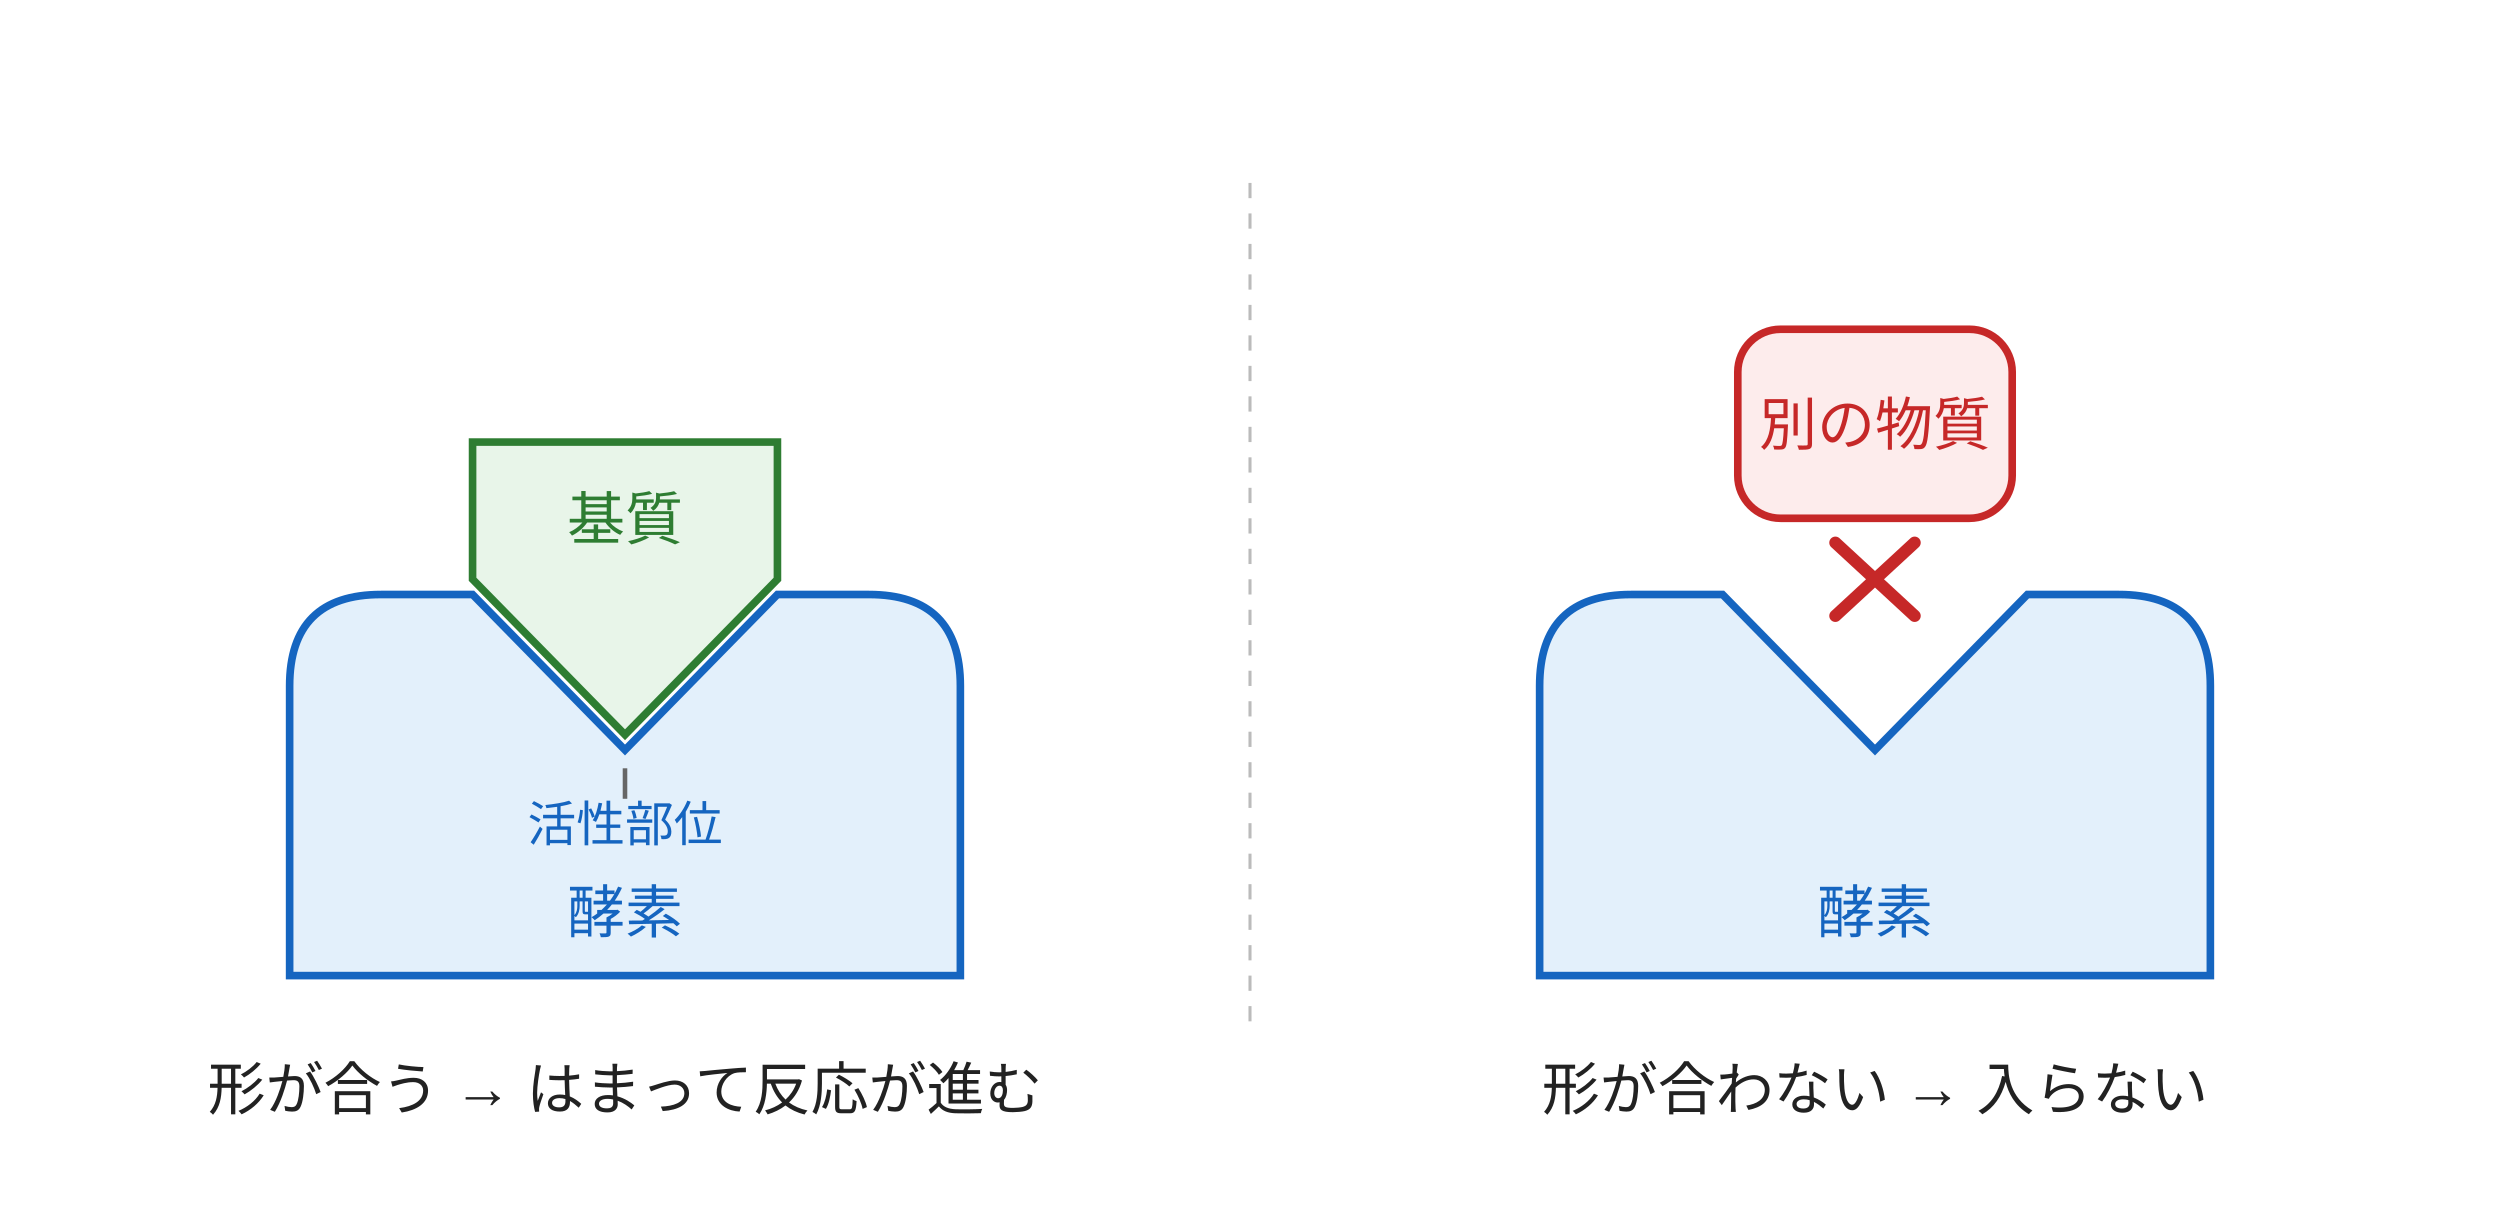
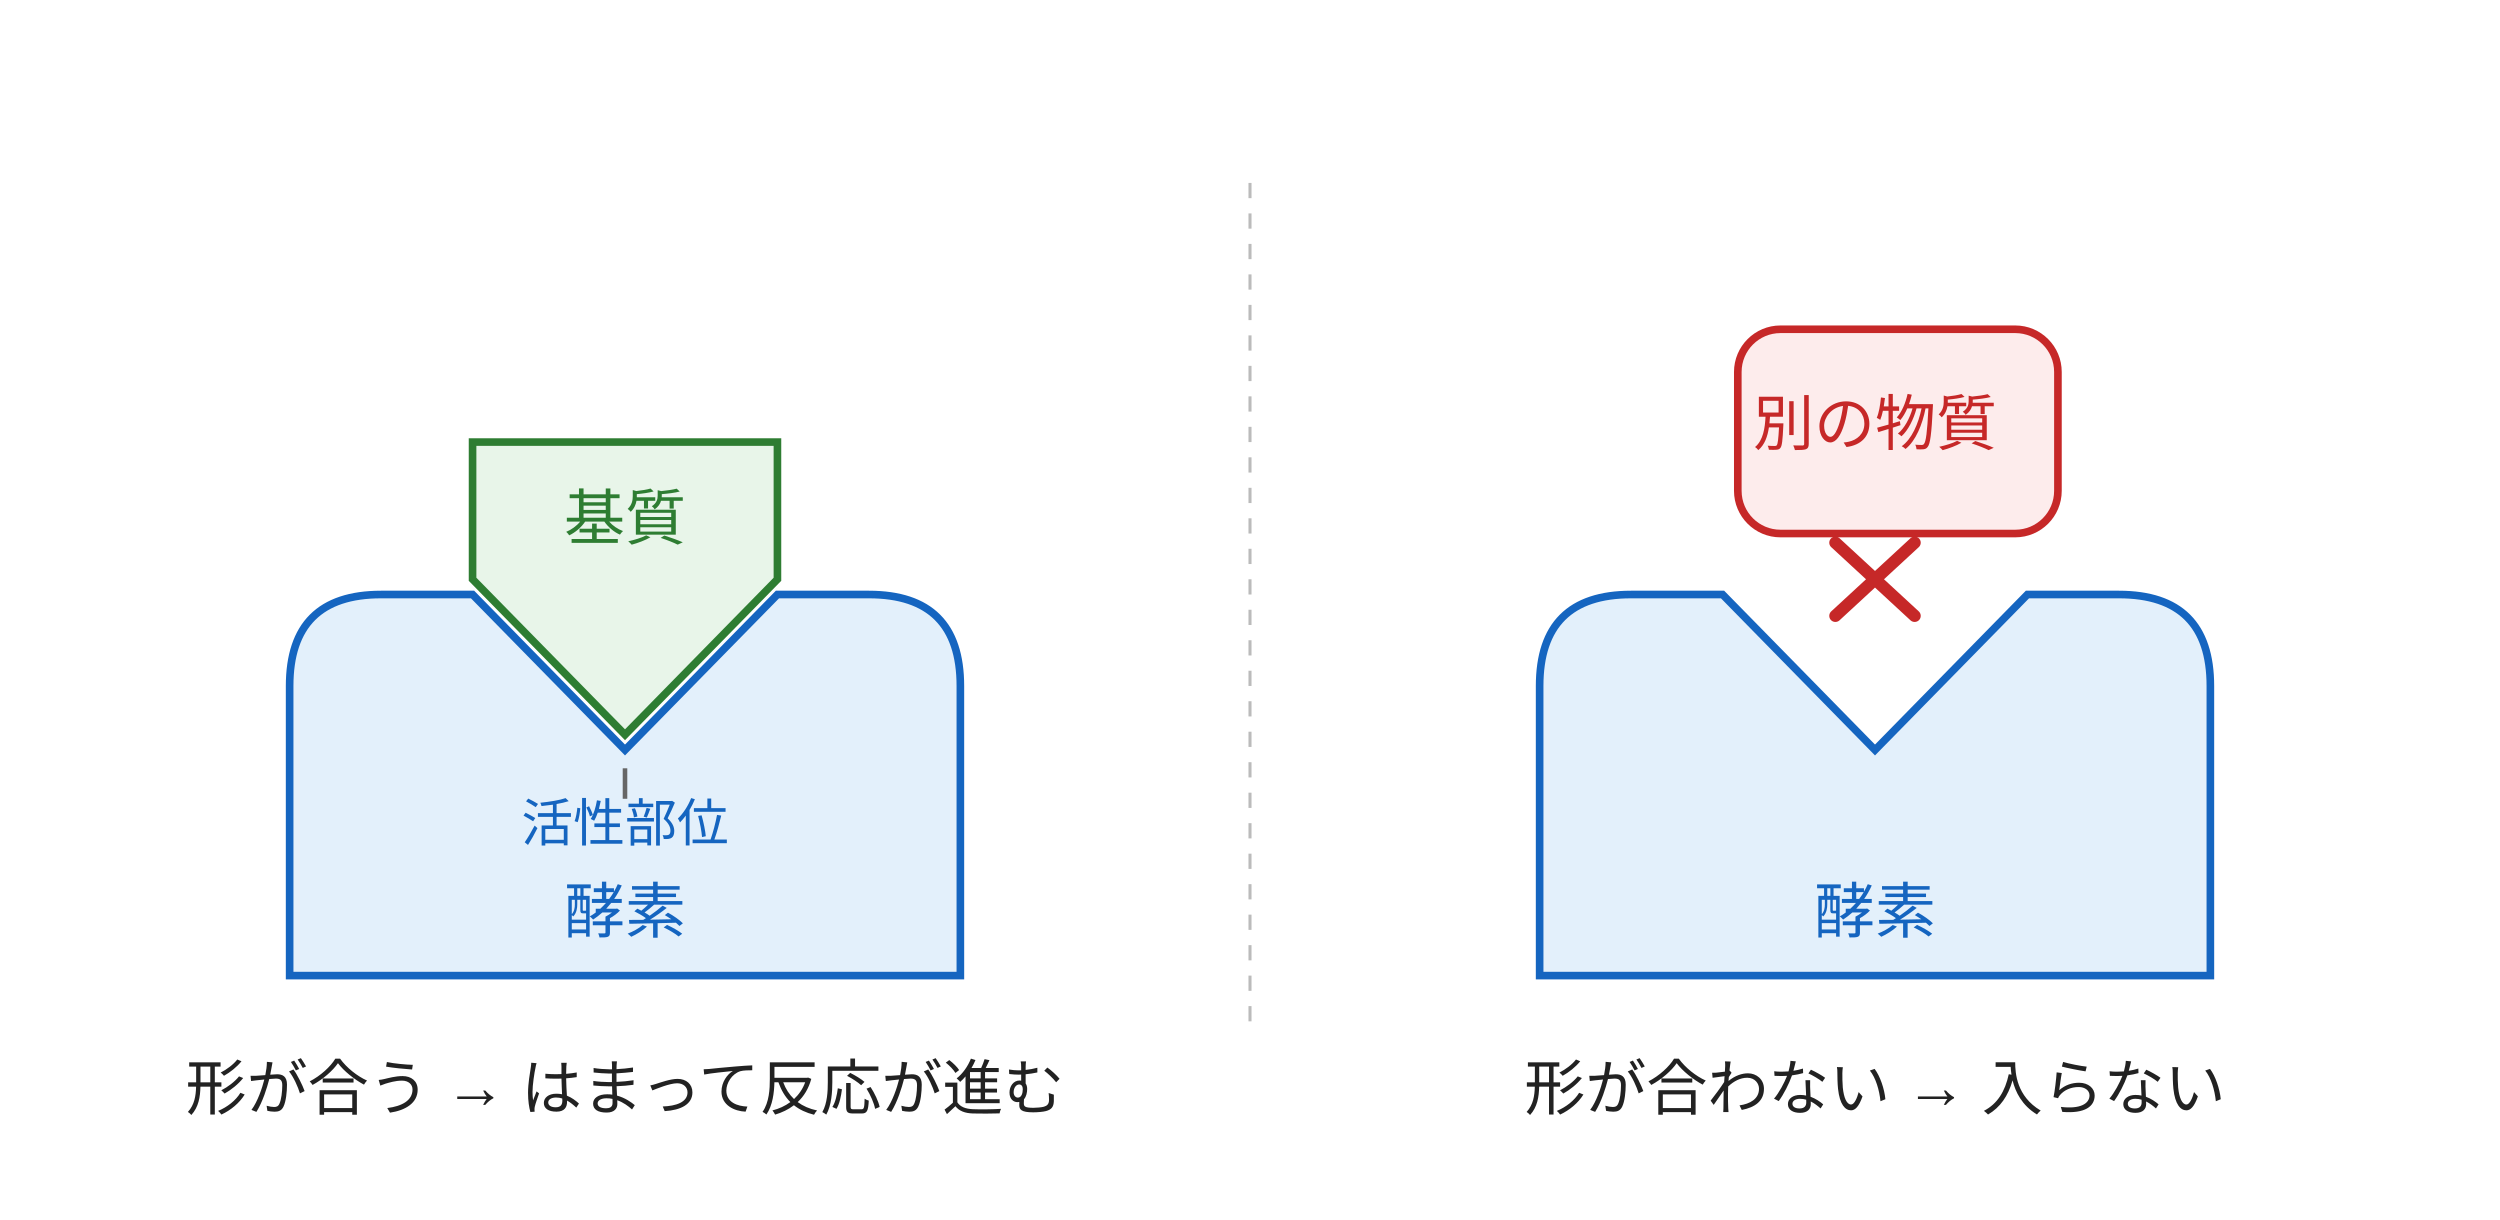
<svg xmlns="http://www.w3.org/2000/svg" width="771.765" height="376.471" viewBox="0 0 820 400" role="img">
  <style>
    .enz { fill: #e3f0fb; stroke: #1565c0; stroke-width: 2.5; }
    .fit { fill: #e8f5e9; stroke: #2e7d32; stroke-width: 2.5; }
    .nofit { fill: #fdecec; stroke: #c62828; stroke-width: 2.5; }
-     .lab { font-size: 19px; fill: #222; }
-     .small { font-size: 16px; fill: #444; }
+     .lab { font-size: 20px; fill: #222; }
+     .small { font-size: 17px; fill: #444; }
    .blue { fill: #1565c0; }
    .green { fill: #2e7d32; }
    .red { fill: #c62828; }
    .divider { stroke: #bbb; stroke-width: 1; stroke-dasharray: 5 5; }
    .lead { stroke: #666; stroke-width: 1.5; fill: none; }
  </style>
  <path class="enz" d="M 95 320 L 95 225 Q 95 195 125 195 L 155 195 L 205 246 L 255 195 L 285 195 Q 315 195 315 225 L 315 320 Z" />
  <text class="small blue" x="205" y="276" text-anchor="middle">活性部位</text>
  <path class="lead" d="M 205 262 L 205 252" stroke="#1565c0" />
  <text class="lab blue" x="205" y="306" text-anchor="middle">酵素</text>
  <polygon class="fit" points="155,145 255,145 255,190 205,241 155,190" />
  <text class="lab green" x="205" y="177" text-anchor="middle">基質</text>
  <text class="lab" x="205" y="364" text-anchor="middle">形が合う → はまって反応が進む</text>
  <path class="divider" d="M 410 60 L 410 340" />
  <path class="enz" d="M 505 320 L 505 225 Q 505 195 535 195 L 565 195 L 615 246 L 665 195 L 695 195 Q 725 195 725 225 L 725 320 Z" />
  <text class="lab blue" x="615" y="306" text-anchor="middle">酵素</text>
-   <rect class="nofit" x="570" y="108" width="90" height="62" rx="14" />
+   <rect class="nofit" x="570" y="108" width="105" height="67" rx="14" />
  <text class="lab red" x="615" y="146" text-anchor="middle">別の物質</text>
  <path d="M 602 178 L 628 202 M 628 178 L 602 202" stroke="#c62828" stroke-width="4" fill="none" stroke-linecap="round" />
  <text class="lab" x="615" y="364" text-anchor="middle">形が合わない → 入らない</text>
</svg>
